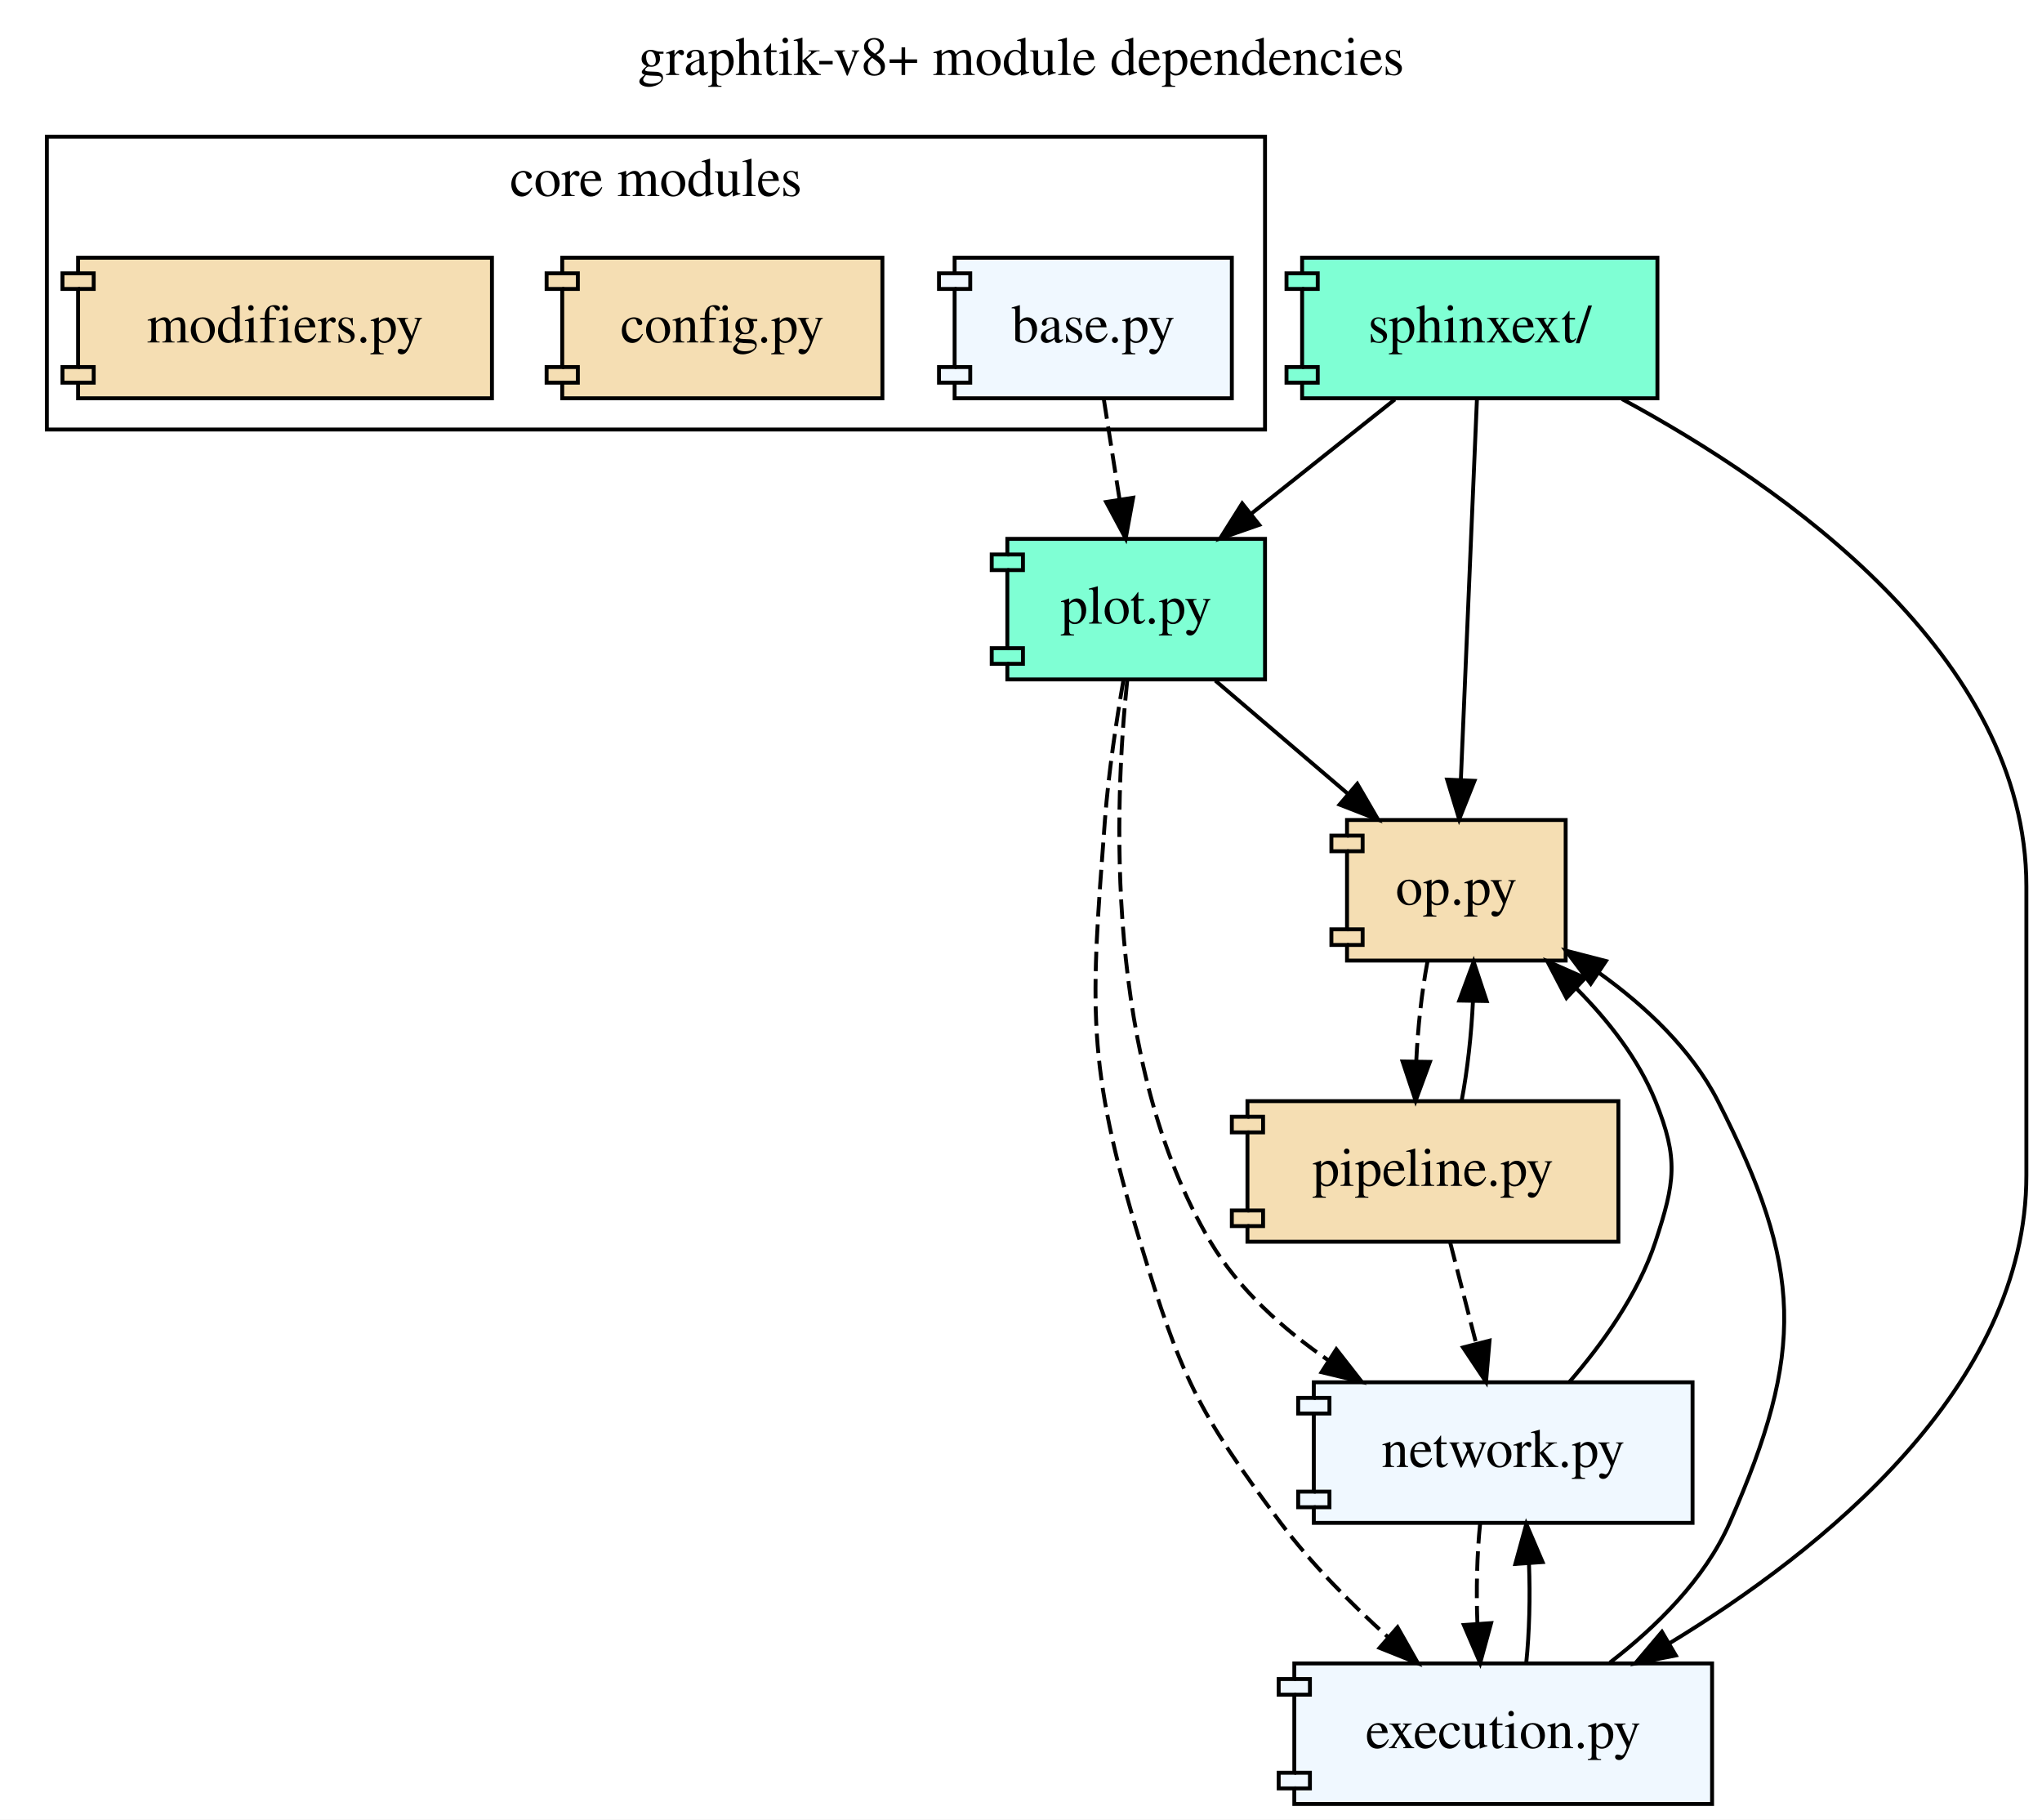
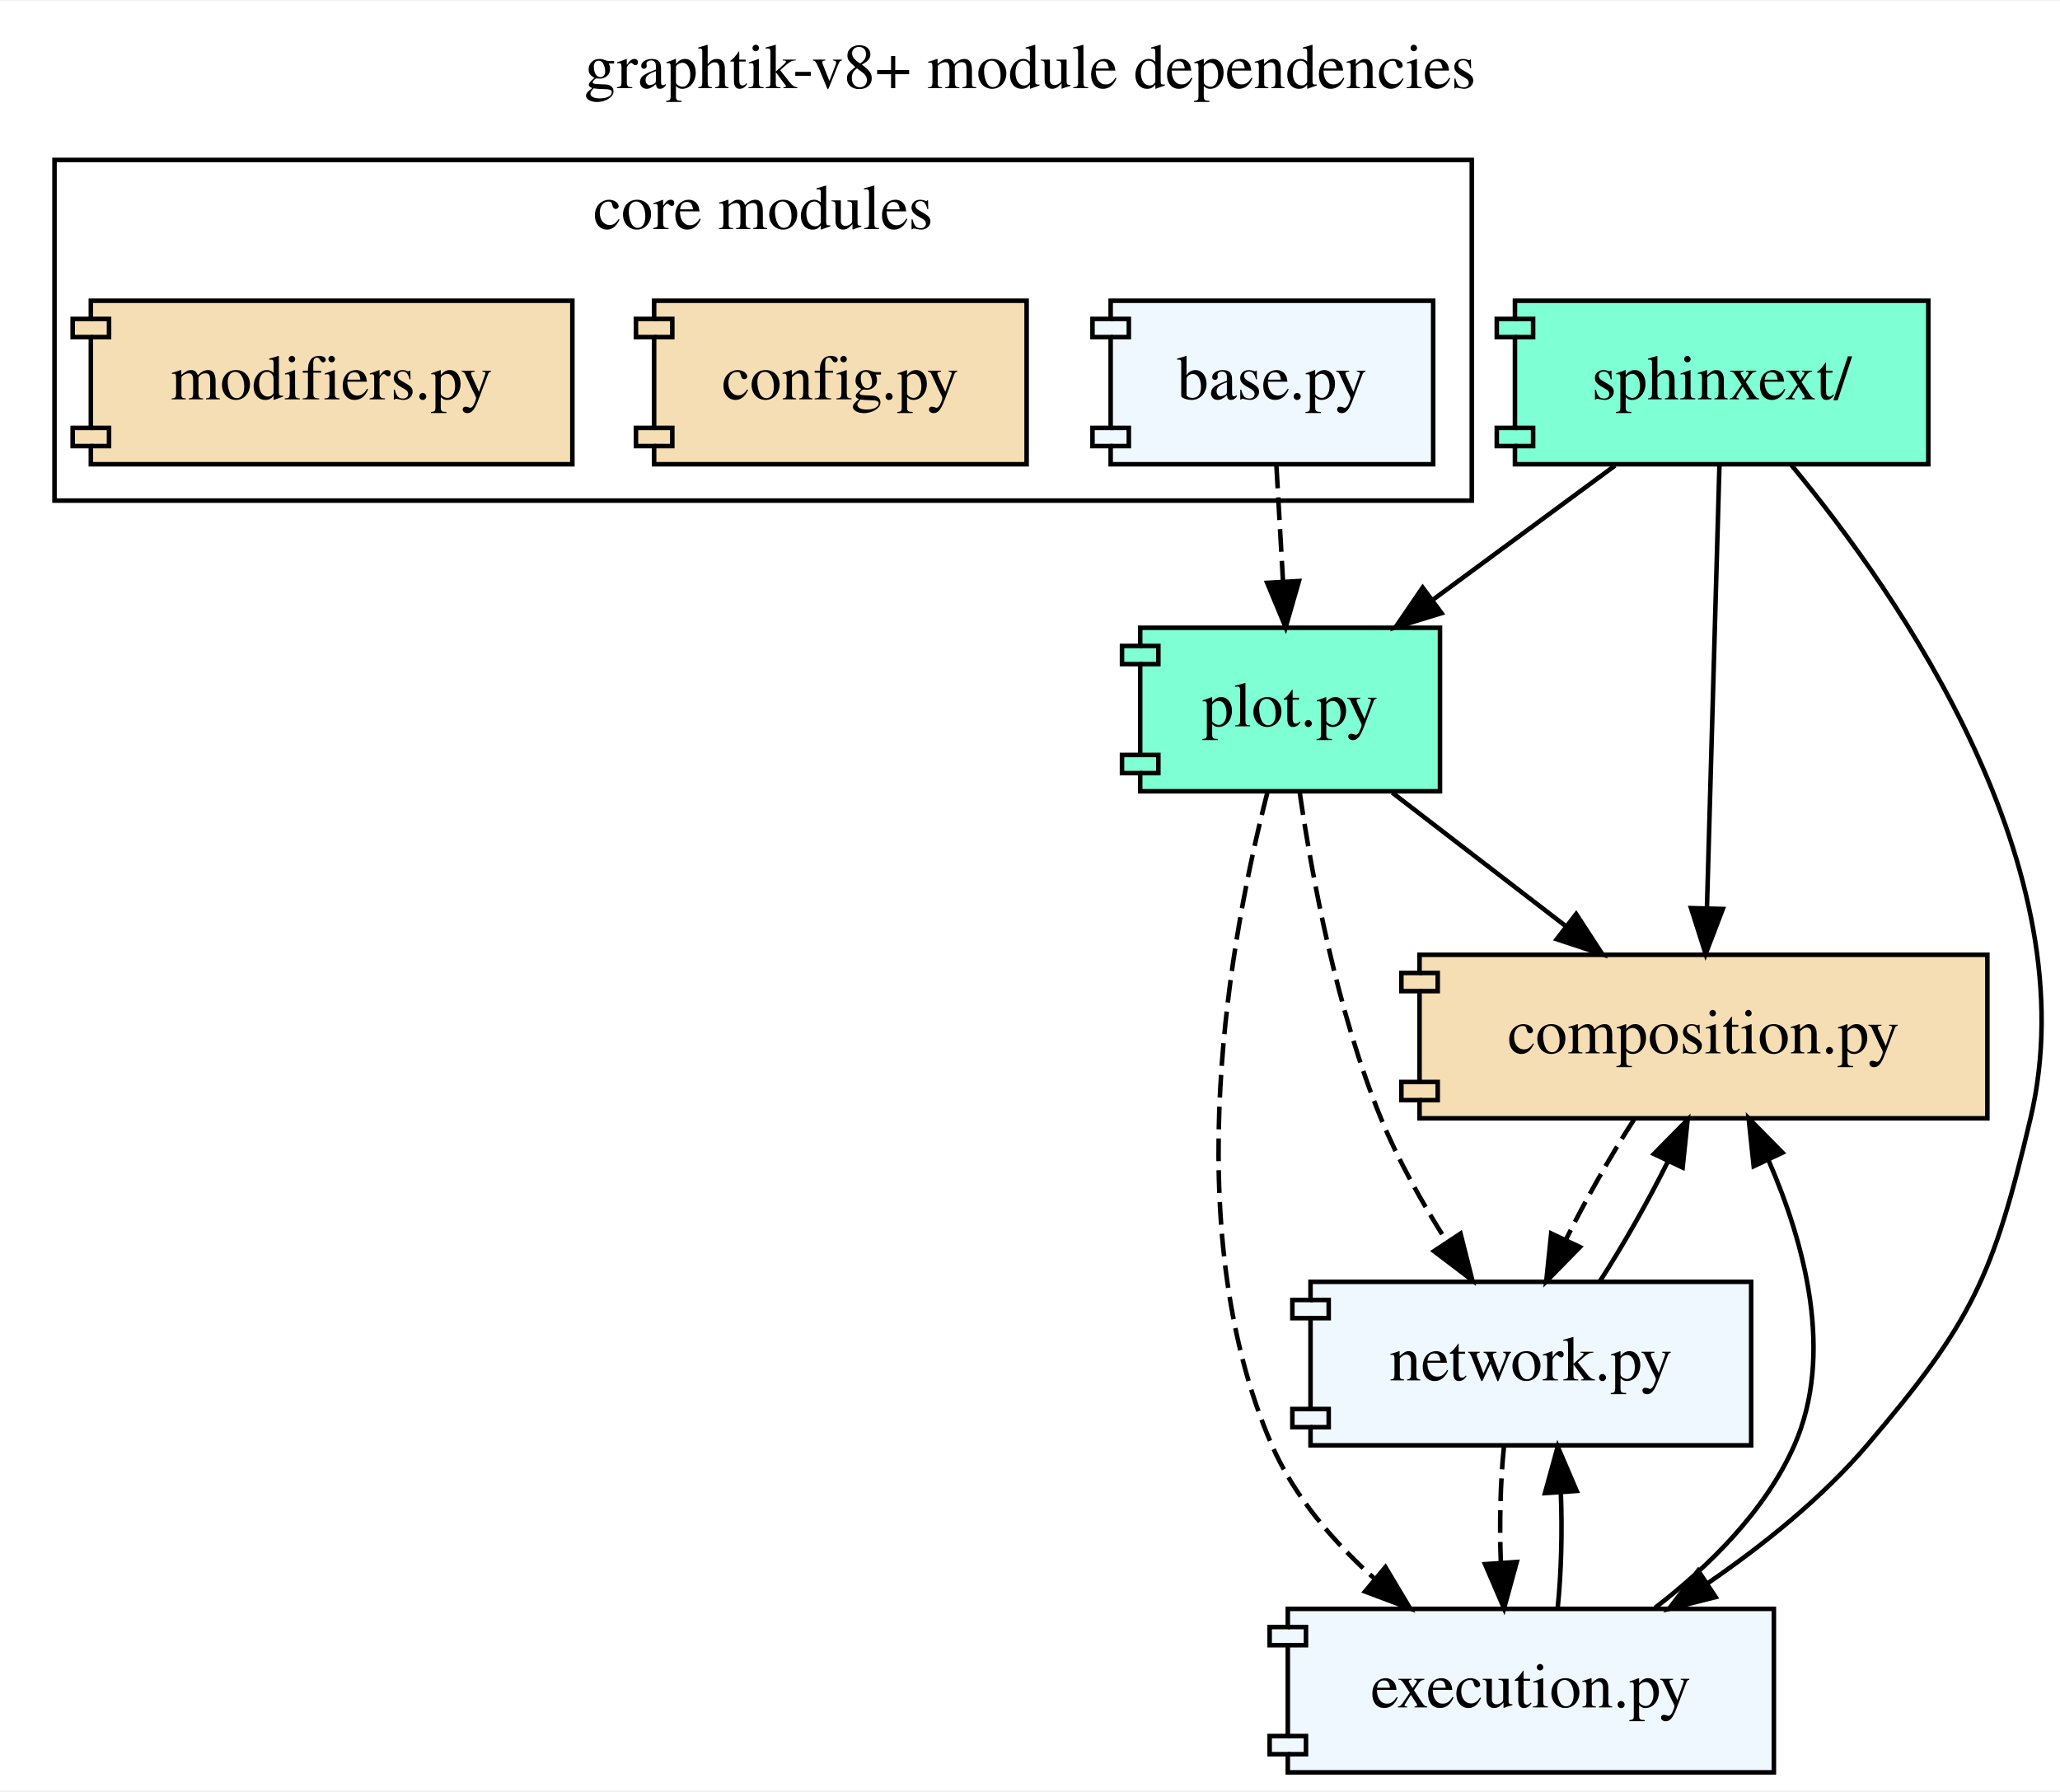
- <svg xmlns="http://www.w3.org/2000/svg" xmlns:xlink="http://www.w3.org/1999/xlink" width="523pt" height="466pt" viewBox="0.00 0.00 523.00 466.00">
-   <g id="graph0" class="graph" transform="scale(1 1) rotate(0) translate(4 462)">
-     <polygon fill="white" stroke="transparent" points="-4,4 -4,-462 519,-462 519,4 -4,4" />
-     <text text-anchor="middle" x="257.5" y="-442.8" font-family="Times,serif" font-size="14.00">graphtik-v8+ module dependencies</text>
+ <svg xmlns="http://www.w3.org/2000/svg" xmlns:xlink="http://www.w3.org/1999/xlink" width="453pt" height="394pt" viewBox="0.00 0.00 453.49 394.00">
+   <g id="graph0" class="graph" transform="scale(1 1) rotate(0) translate(4 390)">
+     <polygon fill="white" stroke="transparent" points="-4,4 -4,-390 449.49,-390 449.49,4 -4,4" />
+     <text text-anchor="middle" x="222.75" y="-370.8" font-family="Times,serif" font-size="14.00">graphtik-v8+ module dependencies</text>
    <g id="clust1" class="cluster">
-       <polygon fill="none" stroke="black" points="8,-352 8,-427 320,-427 320,-352 8,-352" />
-       <text text-anchor="middle" x="164" y="-411.8" font-family="Times,serif" font-size="14.00">core modules</text>
+       <polygon fill="none" stroke="black" points="8,-280 8,-355 320,-355 320,-280 8,-280" />
+       <text text-anchor="middle" x="164" y="-339.8" font-family="Times,serif" font-size="14.00">core modules</text>
    </g>
    <g id="node1" class="node">
      <g id="a_node1">
        <a xlink:href="reference.html#module-graphtik.base" xlink:title="(implicit) everything imports this module">
-           <polygon fill="AliceBlue" stroke="black" points="311.5,-396 240.5,-396 240.5,-392 236.5,-392 236.5,-388 240.5,-388 240.5,-368 236.5,-368 236.5,-364 240.5,-364 240.5,-360 311.5,-360 311.5,-396" />
-           <polyline fill="none" stroke="black" points="240.5,-392 244.5,-392 244.5,-388 240.5,-388 " />
-           <polyline fill="none" stroke="black" points="240.5,-368 244.5,-368 244.5,-364 240.5,-364 " />
-           <text text-anchor="middle" x="276" y="-374.3" font-family="Times,serif" font-size="14.00">base.py</text>
+           <polygon fill="AliceBlue" stroke="black" points="311.5,-324 240.5,-324 240.5,-320 236.5,-320 236.5,-316 240.5,-316 240.5,-296 236.5,-296 236.5,-292 240.5,-292 240.5,-288 311.5,-288 311.5,-324" />
+           <polyline fill="none" stroke="black" points="240.5,-320 244.5,-320 244.5,-316 240.5,-316 " />
+           <polyline fill="none" stroke="black" points="240.5,-296 244.5,-296 244.5,-292 240.5,-292 " />
+           <text text-anchor="middle" x="276" y="-302.3" font-family="Times,serif" font-size="14.00">base.py</text>
        </a>
      </g>
    </g>
-     <g id="node8" class="node">
-       <g id="a_node8">
+     <g id="node7" class="node">
+       <g id="a_node7">
        <a xlink:href="reference.html#module-graphtik.plot" xlink:title="(extra)">
-           <polygon fill="Aquamarine" stroke="black" points="320,-324 254,-324 254,-320 250,-320 250,-316 254,-316 254,-296 250,-296 250,-292 254,-292 254,-288 320,-288 320,-324" />
-           <polyline fill="none" stroke="black" points="254,-320 258,-320 258,-316 254,-316 " />
-           <polyline fill="none" stroke="black" points="254,-296 258,-296 258,-292 254,-292 " />
-           <text text-anchor="middle" x="287" y="-302.3" font-family="Times,serif" font-size="14.00">plot.py</text>
+           <polygon fill="Aquamarine" stroke="black" points="313,-252 247,-252 247,-248 243,-248 243,-244 247,-244 247,-224 243,-224 243,-220 247,-220 247,-216 313,-216 313,-252" />
+           <polyline fill="none" stroke="black" points="247,-248 251,-248 251,-244 247,-244 " />
+           <polyline fill="none" stroke="black" points="247,-224 251,-224 251,-220 247,-220 " />
+           <text text-anchor="middle" x="280" y="-230.3" font-family="Times,serif" font-size="14.00">plot.py</text>
        </a>
      </g>
    </g>
-     <g id="edge6" class="edge">
-       <g id="a_edge6">
+     <g id="edge5" class="edge">
+       <g id="a_edge5">
        <a xlink:title="(run-time)">
-           <path fill="none" stroke="black" stroke-dasharray="5,2" d="M278.72,-359.7C279.93,-351.98 281.39,-342.71 282.74,-334.11" />
-           <polygon fill="black" stroke="black" points="286.22,-334.53 284.31,-324.1 279.3,-333.44 286.22,-334.53" />
+           <path fill="none" stroke="black" stroke-dasharray="5,2" d="M276.99,-287.7C277.43,-279.98 277.96,-270.71 278.45,-262.11" />
+           <polygon fill="black" stroke="black" points="281.95,-262.29 279.02,-252.1 274.96,-261.89 281.95,-262.29" />
        </a>
      </g>
    </g>
    <g id="node2" class="node">
      <g id="a_node2">
        <a xlink:href="reference.html#module-graphtik.config" xlink:title="(public)">
-           <polygon fill="wheat" stroke="black" points="222,-396 140,-396 140,-392 136,-392 136,-388 140,-388 140,-368 136,-368 136,-364 140,-364 140,-360 222,-360 222,-396" />
-           <polyline fill="none" stroke="black" points="140,-392 144,-392 144,-388 140,-388 " />
-           <polyline fill="none" stroke="black" points="140,-368 144,-368 144,-364 140,-364 " />
-           <text text-anchor="middle" x="181" y="-374.3" font-family="Times,serif" font-size="14.00">config.py</text>
+           <polygon fill="wheat" stroke="black" points="222,-324 140,-324 140,-320 136,-320 136,-316 140,-316 140,-296 136,-296 136,-292 140,-292 140,-288 222,-288 222,-324" />
+           <polyline fill="none" stroke="black" points="140,-320 144,-320 144,-316 140,-316 " />
+           <polyline fill="none" stroke="black" points="140,-296 144,-296 144,-292 140,-292 " />
+           <text text-anchor="middle" x="181" y="-302.3" font-family="Times,serif" font-size="14.00">config.py</text>
        </a>
      </g>
    </g>
    <g id="node3" class="node">
      <g id="a_node3">
        <a xlink:href="reference.html#module-graphtik.modifiers" xlink:title="(public) almost everything imports this module">
-           <polygon fill="wheat" stroke="black" points="122,-396 16,-396 16,-392 12,-392 12,-388 16,-388 16,-368 12,-368 12,-364 16,-364 16,-360 122,-360 122,-396" />
-           <polyline fill="none" stroke="black" points="16,-392 20,-392 20,-388 16,-388 " />
-           <polyline fill="none" stroke="black" points="16,-368 20,-368 20,-364 16,-364 " />
-           <text text-anchor="middle" x="69" y="-374.3" font-family="Times,serif" font-size="14.00">modifiers.py</text>
+           <polygon fill="wheat" stroke="black" points="122,-324 16,-324 16,-320 12,-320 12,-316 16,-316 16,-296 12,-296 12,-292 16,-292 16,-288 122,-288 122,-324" />
+           <polyline fill="none" stroke="black" points="16,-320 20,-320 20,-316 16,-316 " />
+           <polyline fill="none" stroke="black" points="16,-296 20,-296 20,-292 16,-292 " />
+           <text text-anchor="middle" x="69" y="-302.3" font-family="Times,serif" font-size="14.00">modifiers.py</text>
        </a>
      </g>
    </g>
    <g id="node4" class="node">
      <g id="a_node4">
        <a xlink:href="reference.html#module-graphtik.op" xlink:title="(public)">
-           <polygon fill="wheat" stroke="black" points="397,-252 341,-252 341,-248 337,-248 337,-244 341,-244 341,-224 337,-224 337,-220 341,-220 341,-216 397,-216 397,-252" />
-           <polyline fill="none" stroke="black" points="341,-248 345,-248 345,-244 341,-244 " />
-           <polyline fill="none" stroke="black" points="341,-224 345,-224 345,-220 341,-220 " />
-           <text text-anchor="middle" x="369" y="-230.3" font-family="Times,serif" font-size="14.00">op.py</text>
+           <polygon fill="wheat" stroke="black" points="433.5,-180 308.5,-180 308.5,-176 304.5,-176 304.5,-172 308.5,-172 308.5,-152 304.5,-152 304.5,-148 308.5,-148 308.5,-144 433.5,-144 433.5,-180" />
+           <polyline fill="none" stroke="black" points="308.5,-176 312.5,-176 312.5,-172 308.5,-172 " />
+           <polyline fill="none" stroke="black" points="308.5,-152 312.5,-152 312.5,-148 308.5,-148 " />
+           <text text-anchor="middle" x="371" y="-158.3" font-family="Times,serif" font-size="14.00">composition.py</text>
        </a>
      </g>
    </g>
-     <g id="node7" class="node">
-       <g id="a_node7">
-         <a xlink:href="reference.html#module-graphtik.pipeline" xlink:title="(public)">
-           <polygon fill="wheat" stroke="black" points="410.5,-180 315.5,-180 315.5,-176 311.5,-176 311.5,-172 315.5,-172 315.5,-152 311.5,-152 311.5,-148 315.5,-148 315.5,-144 410.5,-144 410.5,-180" />
-           <polyline fill="none" stroke="black" points="315.5,-176 319.5,-176 319.5,-172 315.5,-172 " />
-           <polyline fill="none" stroke="black" points="315.5,-152 319.5,-152 319.5,-148 315.5,-148 " />
-           <text text-anchor="middle" x="363" y="-158.3" font-family="Times,serif" font-size="14.00">pipeline.py</text>
+     <g id="node5" class="node">
+       <g id="a_node5">
+         <a xlink:href="reference.html#module-graphtik.network" xlink:title="(private)">
+           <polygon fill="AliceBlue" stroke="black" points="381.5,-108 284.5,-108 284.5,-104 280.5,-104 280.5,-100 284.5,-100 284.5,-80 280.5,-80 280.5,-76 284.5,-76 284.5,-72 381.5,-72 381.5,-108" />
+           <polyline fill="none" stroke="black" points="284.5,-104 288.5,-104 288.5,-100 284.5,-100 " />
+           <polyline fill="none" stroke="black" points="284.5,-80 288.5,-80 288.5,-76 284.5,-76 " />
+           <text text-anchor="middle" x="333" y="-86.3" font-family="Times,serif" font-size="14.00">network.py</text>
+         </a>
+       </g>
+     </g>
+     <g id="edge8" class="edge">
+       <g id="a_edge8">
+         <a xlink:title="(run-time)">
+           <path fill="none" stroke="black" stroke-dasharray="5,2" d="M355.69,-143.7C350.54,-135.73 345.1,-126.1 340.7,-117.26" />
+           <polygon fill="black" stroke="black" points="343.81,-115.66 336.39,-108.1 337.48,-118.64 343.81,-115.66" />
+         </a>
+       </g>
+     </g>
+     <g id="edge1" class="edge">
+       <g id="a_edge1">
+         <a xlink:title="(import-time)">
+           <path fill="none" stroke="black" d="M348.18,-108.1C353.32,-116.04 358.77,-125.67 363.19,-134.51" />
+           <polygon fill="black" stroke="black" points="360.09,-136.15 367.52,-143.7 366.42,-133.16 360.09,-136.15" />
+         </a>
+       </g>
+     </g>
+     <g id="node6" class="node">
+       <g id="a_node6">
+         <a xlink:href="reference.html#module-graphtik.execution" xlink:title="(private)">
+           <polygon fill="AliceBlue" stroke="black" points="386.5,-36 279.5,-36 279.5,-32 275.5,-32 275.5,-28 279.5,-28 279.5,-8 275.5,-8 275.5,-4 279.5,-4 279.5,0 386.5,0 386.5,-36" />
+           <polyline fill="none" stroke="black" points="279.5,-32 283.5,-32 283.5,-28 279.5,-28 " />
+           <polyline fill="none" stroke="black" points="279.5,-8 283.5,-8 283.5,-4 279.5,-4 " />
+           <text text-anchor="middle" x="333" y="-14.3" font-family="Times,serif" font-size="14.00">execution.py</text>
+         </a>
+       </g>
+     </g>
+     <g id="edge7" class="edge">
+       <g id="a_edge7">
+         <a xlink:title="(run-time)">
+           <path fill="none" stroke="black" stroke-dasharray="5,2" d="M327.08,-71.7C326.29,-63.98 326.06,-54.71 326.4,-46.11" />
+           <polygon fill="black" stroke="black" points="329.9,-46.32 327.1,-36.1 322.92,-45.84 329.9,-46.32" />
+         </a>
+       </g>
+     </g>
+     <g id="edge2" class="edge">
+       <g id="a_edge2">
+         <a xlink:title="(import-time)">
+           <path fill="none" stroke="black" d="M360.34,-36.23C372.11,-45.28 384.62,-57.52 391,-72 399.84,-92.05 393.28,-116.43 385.39,-134.6" />
+           <polygon fill="black" stroke="black" points="382.06,-133.45 380.95,-143.99 388.39,-136.44 382.06,-133.45" />
+         </a>
+       </g>
+     </g>
+     <g id="edge6" class="edge">
+       <g id="a_edge6">
+         <a xlink:title="(import-time)">
+           <path fill="none" stroke="black" d="M338.9,-36.1C339.7,-43.79 339.94,-53.05 339.6,-61.67" />
+           <polygon fill="black" stroke="black" points="336.11,-61.48 338.92,-71.7 343.09,-61.96 336.11,-61.48" />
+         </a>
+       </g>
+     </g>
+     <g id="edge3" class="edge">
+       <g id="a_edge3">
+         <a xlink:title="(import-time)">
+           <path fill="none" stroke="black" d="M302.49,-215.7C313.96,-206.88 328.06,-196.03 340.48,-186.47" />
+           <polygon fill="black" stroke="black" points="342.97,-188.98 348.76,-180.1 338.7,-183.43 342.97,-188.98" />
+         </a>
+       </g>
+     </g>
+     <g id="edge9" class="edge">
+       <g id="a_edge9">
+         <a xlink:title="(run-time)">
+           <path fill="none" stroke="black" stroke-dasharray="5,2" d="M282.12,-215.75C284.78,-197.44 290.21,-167.89 300,-144 303.8,-134.72 309.17,-125.22 314.47,-116.88" />
+           <polygon fill="black" stroke="black" points="317.52,-118.62 320.12,-108.34 311.68,-114.75 317.52,-118.62" />
        </a>
      </g>
    </g>
    <g id="edge10" class="edge">
      <g id="a_edge10">
        <a xlink:title="(run-time)">
-           <path fill="none" stroke="black" stroke-dasharray="5,2" d="M361.6,-215.7C360.14,-207.98 359.12,-198.71 358.73,-190.11" />
-           <polygon fill="black" stroke="black" points="362.23,-190.05 358.57,-180.1 355.23,-190.16 362.23,-190.05" />
+           <path fill="none" stroke="black" stroke-dasharray="5,2" d="M274.98,-215.64C267.13,-185.11 254.89,-120.45 276,-72 280.93,-60.68 289.61,-50.68 298.73,-42.51" />
+           <polygon fill="black" stroke="black" points="300.99,-45.19 306.42,-36.09 296.5,-39.81 300.99,-45.19" />
        </a>
      </g>
    </g>
-     <g id="node5" class="node">
-       <g id="a_node5">
-         <a xlink:href="reference.html#module-graphtik.network" xlink:title="(private)">
-           <polygon fill="AliceBlue" stroke="black" points="429.5,-108 332.5,-108 332.5,-104 328.5,-104 328.5,-100 332.5,-100 332.5,-80 328.5,-80 328.5,-76 332.5,-76 332.5,-72 429.5,-72 429.5,-108" />
-           <polyline fill="none" stroke="black" points="332.5,-104 336.5,-104 336.5,-100 332.5,-100 " />
-           <polyline fill="none" stroke="black" points="332.5,-80 336.5,-80 336.5,-76 332.5,-76 " />
-           <text text-anchor="middle" x="381" y="-86.3" font-family="Times,serif" font-size="14.00">network.py</text>
-         </a>
-       </g>
-     </g>
-     <g id="edge1" class="edge">
-       <g id="a_edge1">
-         <a xlink:title="(import-time)">
-           <path fill="none" stroke="black" d="M397.89,-108.01C406.29,-117.69 415.58,-130.54 420,-144 424.99,-159.2 425.98,-165.16 420,-180 415.65,-190.79 407.94,-200.61 399.81,-208.79" />
-           <polygon fill="black" stroke="black" points="397.21,-206.43 392.3,-215.82 402,-211.54 397.21,-206.43" />
-         </a>
-       </g>
-     </g>
-     <g id="node6" class="node">
-       <g id="a_node6">
-         <a xlink:href="reference.html#module-graphtik.execution" xlink:title="(private)">
-           <polygon fill="AliceBlue" stroke="black" points="434.5,-36 327.5,-36 327.5,-32 323.5,-32 323.5,-28 327.5,-28 327.5,-8 323.5,-8 323.5,-4 327.5,-4 327.5,0 434.5,0 434.5,-36" />
-           <polyline fill="none" stroke="black" points="327.5,-32 331.5,-32 331.5,-28 327.5,-28 " />
-           <polyline fill="none" stroke="black" points="327.5,-8 331.5,-8 331.5,-4 327.5,-4 " />
-           <text text-anchor="middle" x="381" y="-14.3" font-family="Times,serif" font-size="14.00">execution.py</text>
-         </a>
-       </g>
-     </g>
-     <g id="edge8" class="edge">
-       <g id="a_edge8">
-         <a xlink:title="(run-time)">
-           <path fill="none" stroke="black" stroke-dasharray="5,2" d="M375.08,-71.7C374.29,-63.98 374.06,-54.71 374.4,-46.11" />
-           <polygon fill="black" stroke="black" points="377.9,-46.32 375.1,-36.1 370.92,-45.84 377.9,-46.32" />
-         </a>
-       </g>
-     </g>
-     <g id="edge2" class="edge">
-       <g id="a_edge2">
-         <a xlink:title="(import-time)">
-           <path fill="none" stroke="black" d="M408.34,-36.23C420.11,-45.28 432.62,-57.52 439,-72 458.37,-115.94 457.82,-137.22 436,-180 429.22,-193.29 417.43,-204.32 405.6,-212.81" />
-           <polygon fill="black" stroke="black" points="403.42,-210.06 397.06,-218.54 407.32,-215.88 403.42,-210.06" />
-         </a>
-       </g>
-     </g>
-     <g id="edge7" class="edge">
-       <g id="a_edge7">
-         <a xlink:title="(import-time)">
-           <path fill="none" stroke="black" d="M386.9,-36.1C387.7,-43.79 387.94,-53.05 387.6,-61.67" />
-           <polygon fill="black" stroke="black" points="384.11,-61.48 386.92,-71.7 391.09,-61.96 384.11,-61.48" />
-         </a>
-       </g>
-     </g>
-     <g id="edge3" class="edge">
-       <g id="a_edge3">
-         <a xlink:title="(import-time)">
-           <path fill="none" stroke="black" d="M370.36,-180.1C371.83,-187.79 372.86,-197.05 373.26,-205.67" />
-           <polygon fill="black" stroke="black" points="369.76,-205.76 373.43,-215.7 376.76,-205.64 369.76,-205.76" />
-         </a>
-       </g>
-     </g>
-     <g id="edge9" class="edge">
-       <g id="a_edge9">
-         <a xlink:title="(run-time)">
-           <path fill="none" stroke="black" stroke-dasharray="5,2" d="M367.45,-143.7C369.45,-135.9 371.87,-126.51 374.1,-117.83" />
-           <polygon fill="black" stroke="black" points="377.5,-118.66 376.6,-108.1 370.72,-116.92 377.5,-118.66" />
+     <g id="node8" class="node">
+       <g id="a_node8">
+         <a xlink:href="reference.html#module-graphtik.sphinxext" xlink:title="(extra)">
+           <polygon fill="Aquamarine" stroke="black" points="420.5,-324 329.5,-324 329.5,-320 325.5,-320 325.5,-316 329.5,-316 329.5,-296 325.5,-296 325.5,-292 329.5,-292 329.5,-288 420.5,-288 420.5,-324" />
+           <polyline fill="none" stroke="black" points="329.5,-320 333.5,-320 333.5,-316 329.5,-316 " />
+           <polyline fill="none" stroke="black" points="329.5,-296 333.5,-296 333.5,-292 329.5,-292 " />
+           <text text-anchor="middle" x="375" y="-302.3" font-family="Times,serif" font-size="14.00">sphinxext/</text>
        </a>
      </g>
    </g>
    <g id="edge4" class="edge">
      <g id="a_edge4">
        <a xlink:title="(import-time)">
-           <path fill="none" stroke="black" d="M307.27,-287.7C317.5,-278.97 330.06,-268.24 341.18,-258.75" />
-           <polygon fill="black" stroke="black" points="343.63,-261.26 348.96,-252.1 339.09,-255.94 343.63,-261.26" />
+           <path fill="none" stroke="black" d="M374.52,-287.87C373.84,-263.67 372.58,-219.21 371.77,-190.39" />
+           <polygon fill="black" stroke="black" points="375.26,-190.09 371.48,-180.19 368.27,-190.28 375.26,-190.09" />
        </a>
      </g>
    </g>
    <g id="edge11" class="edge">
      <g id="a_edge11">
-         <a xlink:title="(run-time)">
-           <path fill="none" stroke="black" stroke-dasharray="5,2" d="M284.69,-287.58C281.44,-256.38 278.66,-189.96 306,-144 313.28,-131.76 324.61,-121.61 336.28,-113.58" />
-           <polygon fill="black" stroke="black" points="338.26,-116.46 344.78,-108.11 334.48,-110.58 338.26,-116.46" />
+         <a xlink:title="(import-time)">
+           <path fill="none" stroke="black" d="M390.38,-287.79C414.19,-259.03 455.97,-198.93 443,-144 434.78,-109.18 430.22,-99.21 407,-72 397.08,-60.38 384.1,-49.97 371.78,-41.53" />
+           <polygon fill="black" stroke="black" points="373.68,-38.59 363.41,-36 369.83,-44.43 373.68,-38.59" />
        </a>
      </g>
    </g>
    <g id="edge12" class="edge">
      <g id="a_edge12">
-         <a xlink:title="(run-time)">
-           <path fill="none" stroke="black" stroke-dasharray="5,2" d="M283.75,-287.89C281.95,-277.54 279.91,-264.06 279,-252 275.4,-203.97 274.04,-190.1 288,-144 298.37,-109.76 302.56,-100.64 324,-72 331.85,-61.52 341.92,-51.38 351.4,-42.83" />
-           <polygon fill="black" stroke="black" points="353.94,-45.26 359.17,-36.04 349.34,-39.98 353.94,-45.26" />
-         </a>
-       </g>
-     </g>
-     <g id="node9" class="node">
-       <g id="a_node9">
-         <a xlink:href="reference.html#module-graphtik.sphinxext" xlink:title="(extra)">
-           <polygon fill="Aquamarine" stroke="black" points="420.5,-396 329.5,-396 329.5,-392 325.5,-392 325.5,-388 329.5,-388 329.5,-368 325.5,-368 325.5,-364 329.5,-364 329.5,-360 420.5,-360 420.5,-396" />
-           <polyline fill="none" stroke="black" points="329.5,-392 333.5,-392 333.5,-388 329.5,-388 " />
-           <polyline fill="none" stroke="black" points="329.5,-368 333.5,-368 333.5,-364 329.5,-364 " />
-           <text text-anchor="middle" x="375" y="-374.3" font-family="Times,serif" font-size="14.00">sphinxext/</text>
-         </a>
-       </g>
-     </g>
-     <g id="edge5" class="edge">
-       <g id="a_edge5">
        <a xlink:title="(import-time)">
-           <path fill="none" stroke="black" d="M374.28,-359.87C373.25,-335.67 371.38,-291.21 370.16,-262.39" />
-           <polygon fill="black" stroke="black" points="373.65,-262.03 369.73,-252.19 366.65,-262.33 373.65,-262.03" />
-         </a>
-       </g>
-     </g>
-     <g id="edge13" class="edge">
-       <g id="a_edge13">
-         <a xlink:title="(import-time)">
-           <path fill="none" stroke="black" d="M411.42,-359.81C452.9,-337.42 515,-294.03 515,-235 515,-235 515,-235 515,-161 515,-106.8 462.72,-64.9 423.47,-41.09" />
-           <polygon fill="black" stroke="black" points="425.21,-38.05 414.81,-36 421.66,-44.09 425.21,-38.05" />
-         </a>
-       </g>
-     </g>
-     <g id="edge14" class="edge">
-       <g id="a_edge14">
-         <a xlink:title="(import-time)">
-           <path fill="none" stroke="black" d="M353.25,-359.7C342.16,-350.88 328.53,-340.03 316.51,-330.47" />
-           <polygon fill="black" stroke="black" points="318.51,-327.59 308.5,-324.1 314.15,-333.07 318.51,-327.59" />
+           <path fill="none" stroke="black" d="M351.52,-287.7C339.44,-278.8 324.55,-267.82 311.48,-258.2" />
+           <polygon fill="black" stroke="black" points="313.34,-255.22 303.21,-252.1 309.19,-260.85 313.34,-255.22" />
        </a>
      </g>
    </g>
  </g>
</svg>
